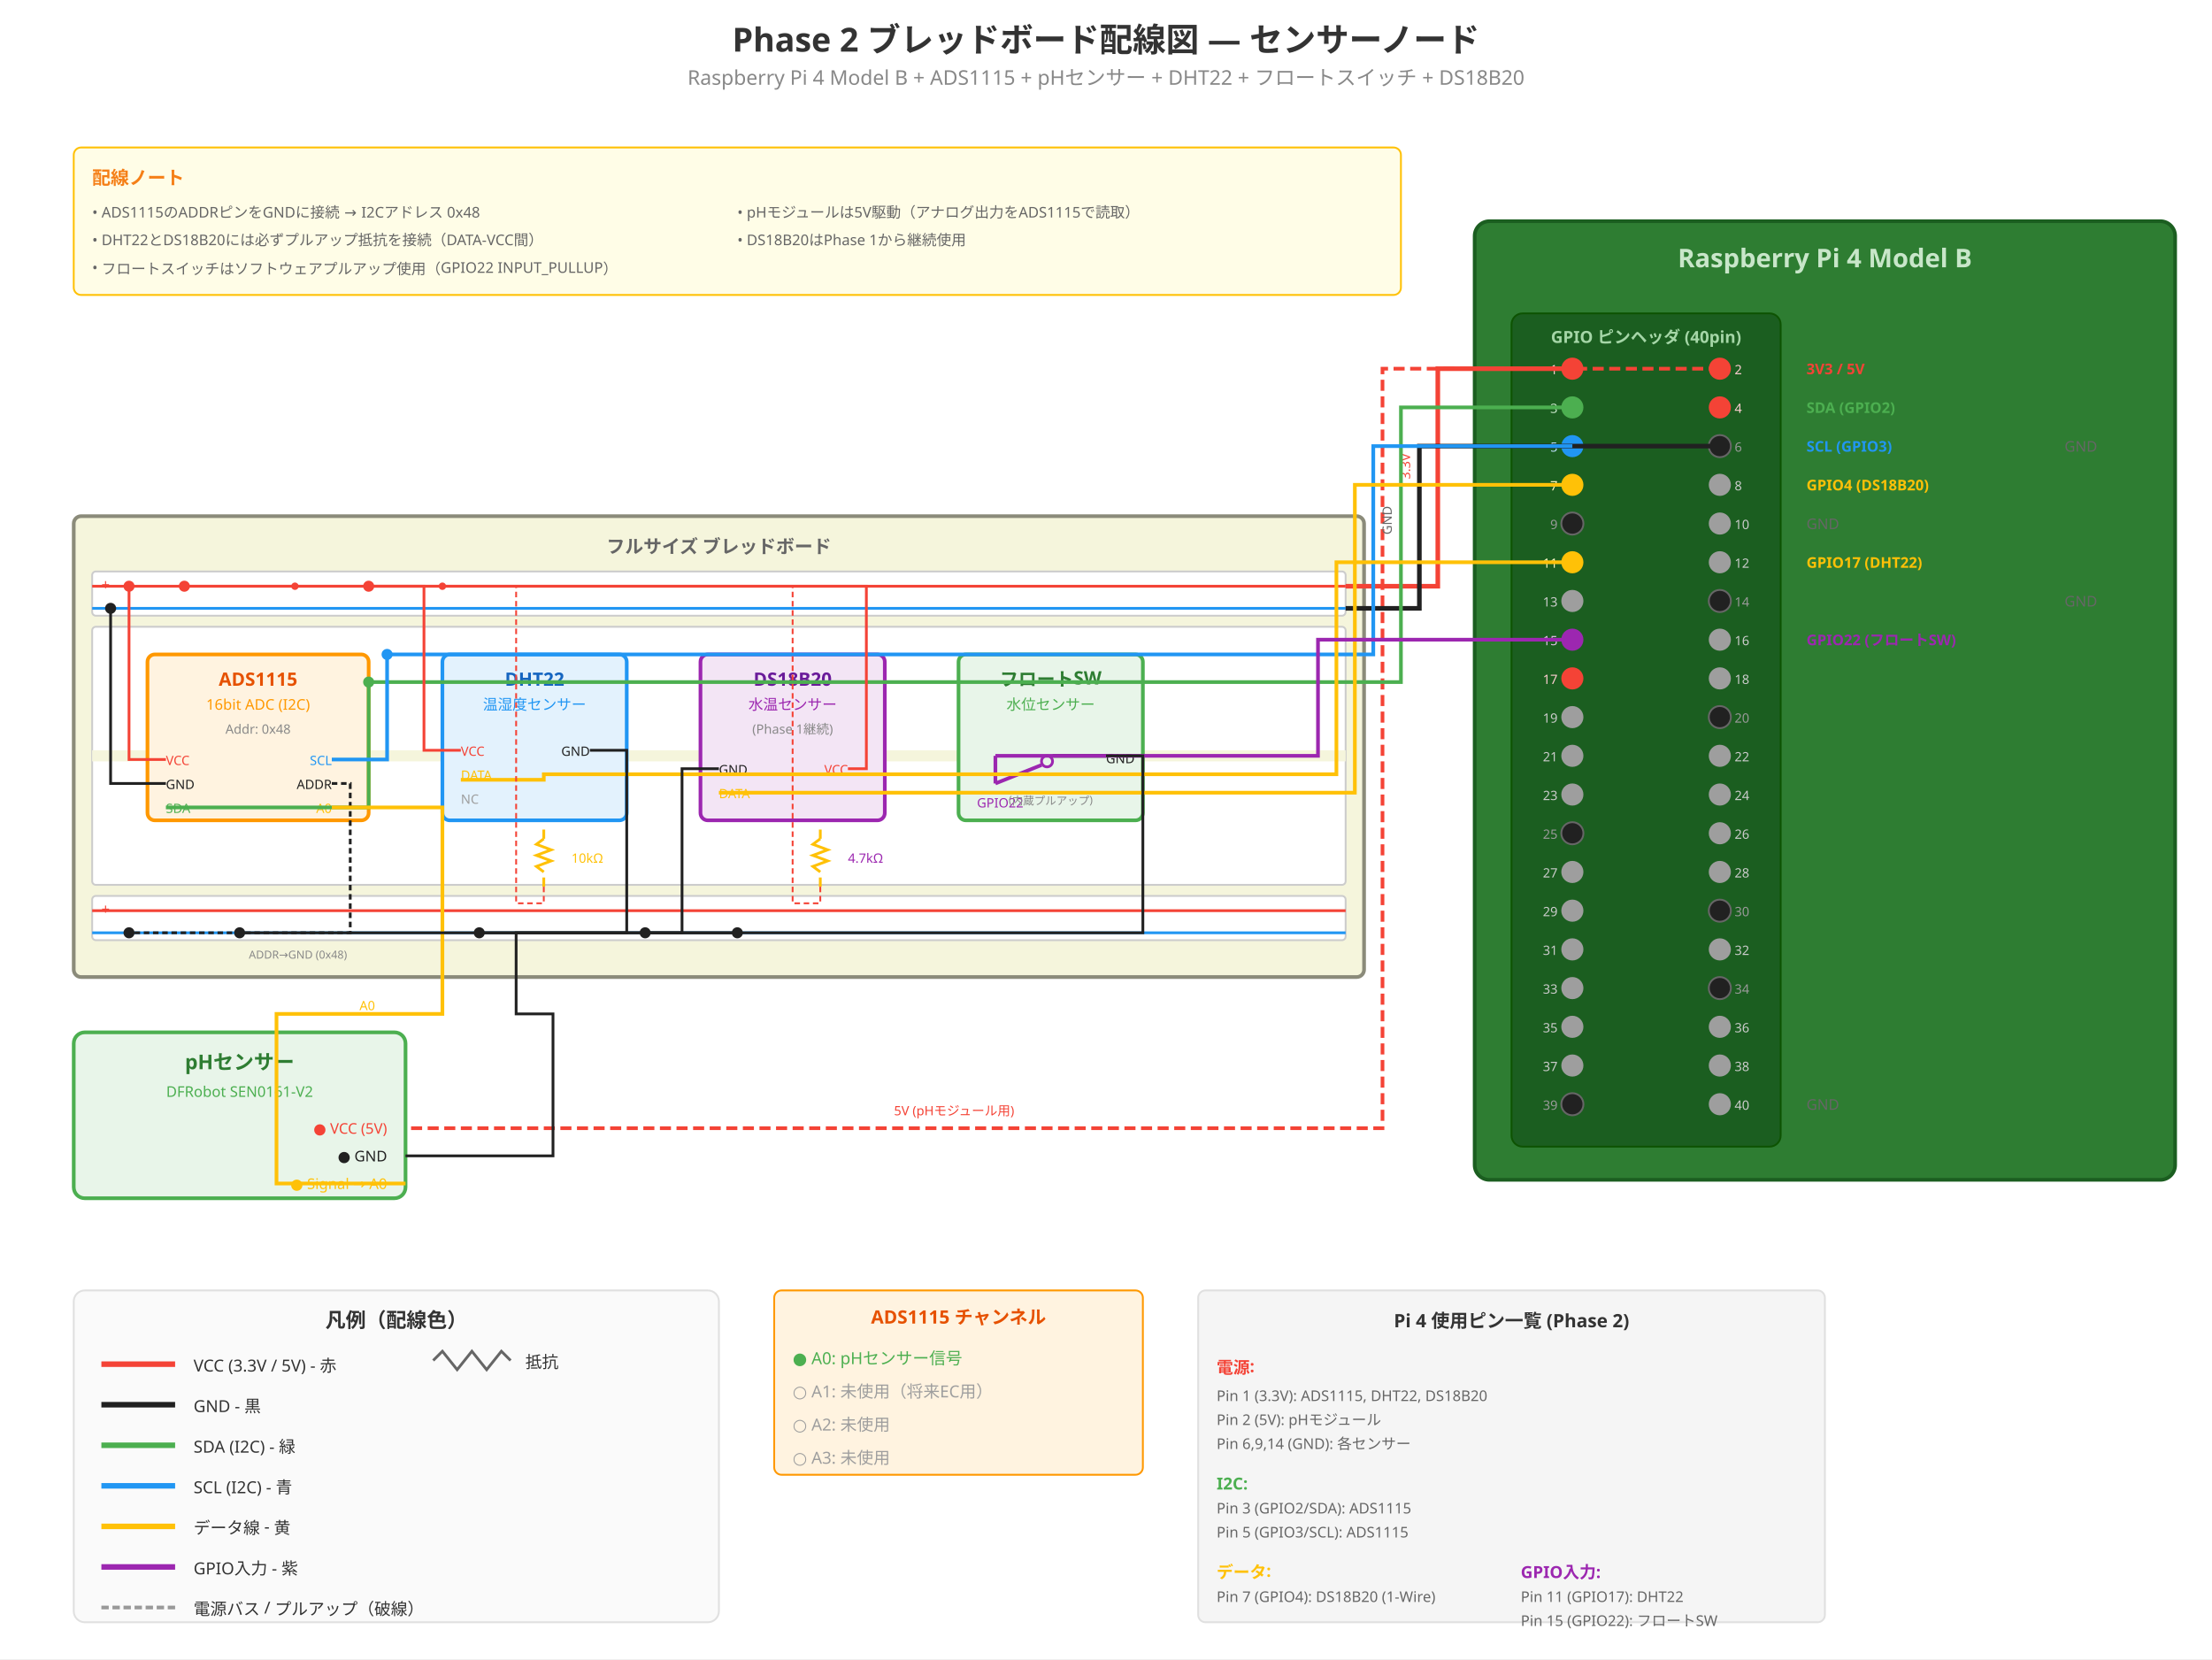
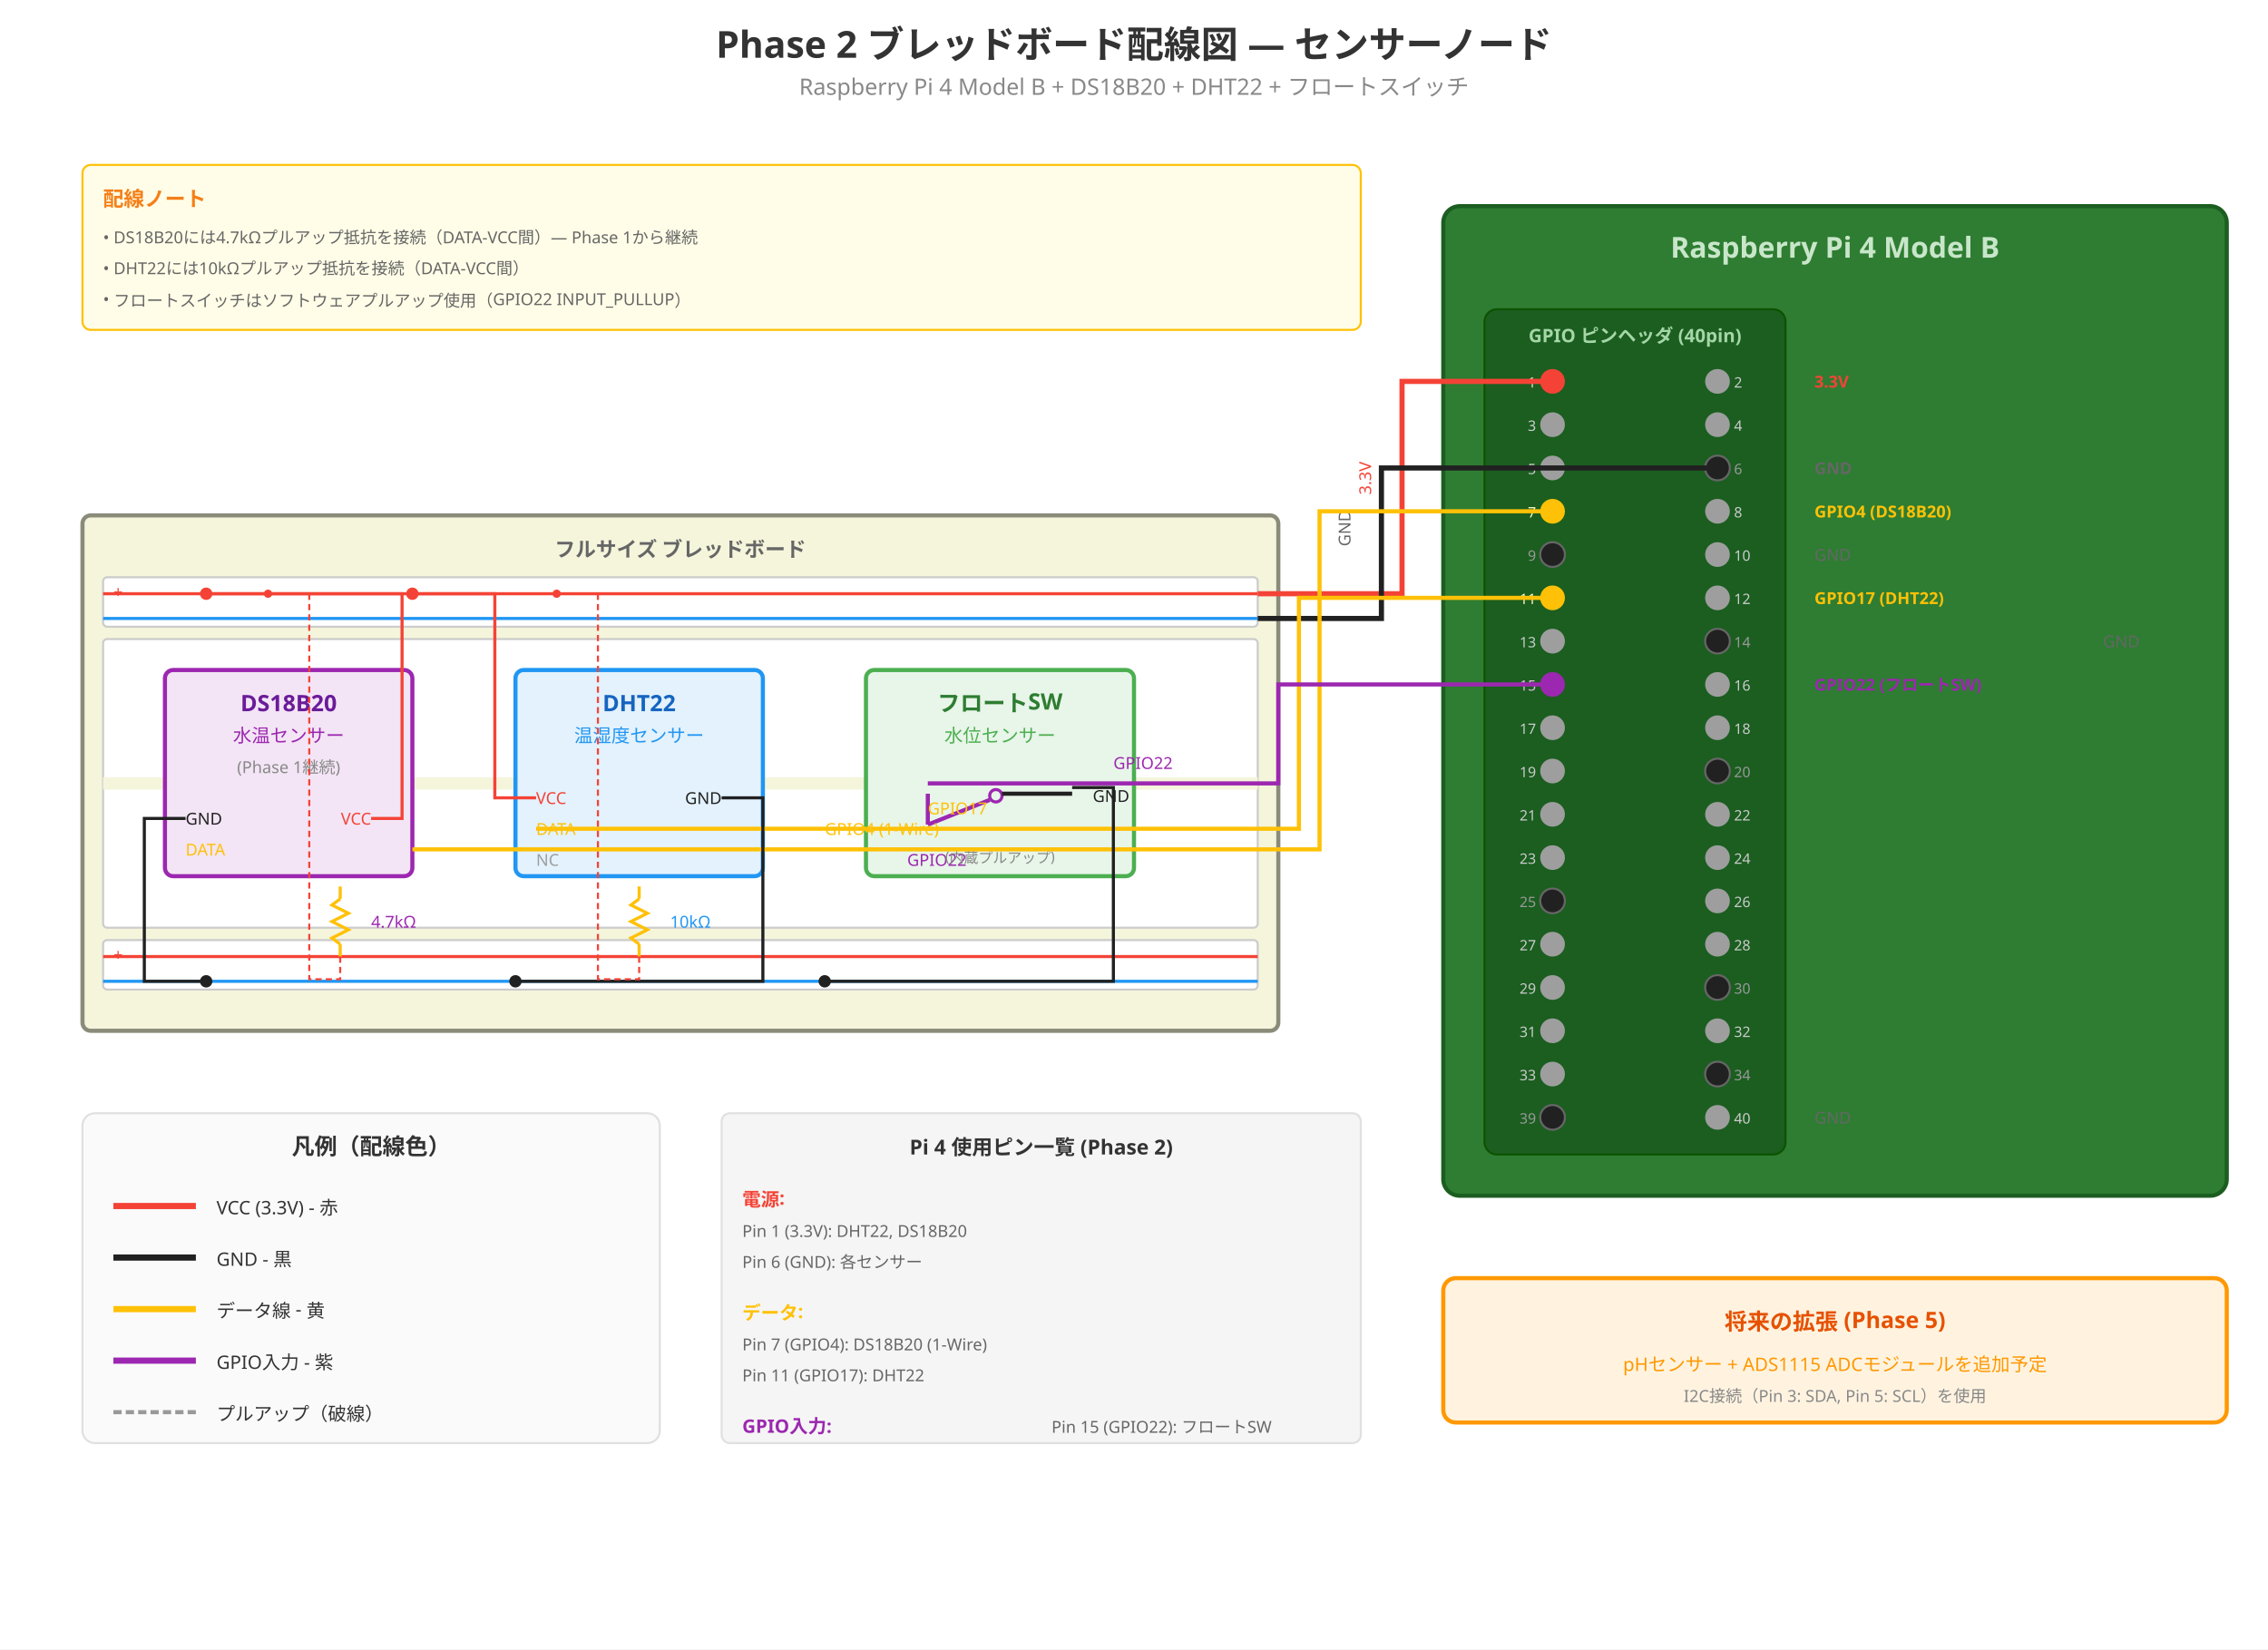
- <svg xmlns="http://www.w3.org/2000/svg" viewBox="0 0 1200 900" font-family="sans-serif">
+ <svg xmlns="http://www.w3.org/2000/svg" viewBox="0 0 1100 800" font-family="sans-serif">
  <defs>
    <marker id="arrowR" viewBox="0 0 10 10" refX="10" refY="5" markerWidth="5" markerHeight="5" orient="auto">
      <path d="M0 0L10 5L0 10z" fill="#F44336" />
    </marker>
    <marker id="arrowK" viewBox="0 0 10 10" refX="10" refY="5" markerWidth="5" markerHeight="5" orient="auto">
      <path d="M0 0L10 5L0 10z" fill="#212121" />
    </marker>
-     <marker id="arrowG" viewBox="0 0 10 10" refX="10" refY="5" markerWidth="5" markerHeight="5" orient="auto">
-       <path d="M0 0L10 5L0 10z" fill="#4CAF50" />
-     </marker>
    <marker id="arrowY" viewBox="0 0 10 10" refX="10" refY="5" markerWidth="5" markerHeight="5" orient="auto">
      <path d="M0 0L10 5L0 10z" fill="#FFC107" />
    </marker>
-     <marker id="arrowB" viewBox="0 0 10 10" refX="10" refY="5" markerWidth="5" markerHeight="5" orient="auto">
-       <path d="M0 0L10 5L0 10z" fill="#2196F3" />
-     </marker>
    <marker id="arrowP" viewBox="0 0 10 10" refX="10" refY="5" markerWidth="5" markerHeight="5" orient="auto">
      <path d="M0 0L10 5L0 10z" fill="#9C27B0" />
    </marker>
  </defs>
-   <rect width="1200" height="900" fill="#FFFFFF" />
-   <text x="600" y="28" text-anchor="middle" font-size="18" font-weight="bold" fill="#333">Phase 2 ブレッドボード配線図 — センサーノード</text>
-   <text x="600" y="46" text-anchor="middle" font-size="11" fill="#888">Raspberry Pi 4 Model B + ADS1115 + pHセンサー + DHT22 + フロートスイッチ + DS18B20</text>
+   <rect width="1100" height="800" fill="#FFFFFF" />
+   <text x="550" y="28" text-anchor="middle" font-size="18" font-weight="bold" fill="#333">Phase 2 ブレッドボード配線図 — センサーノード</text>
+   <text x="550" y="46" text-anchor="middle" font-size="11" fill="#888">Raspberry Pi 4 Model B + DS18B20 + DHT22 + フロートスイッチ</text>
  <g id="breadboard">
-     <rect x="40" y="280" width="700" height="250" rx="4" fill="#F5F5DC" stroke="#8B8B7A" stroke-width="2" />
-     <text x="390" y="300" text-anchor="middle" font-size="10" font-weight="bold" fill="#666">フルサイズ ブレッドボード</text>
-     <rect x="50" y="310" width="680" height="24" rx="2" fill="#FFF" stroke="#CCC" stroke-width="1" />
-     <line x1="50" y1="318" x2="730" y2="318" stroke="#F44336" stroke-width="1.5" />
-     <text x="55" y="320" font-size="8" fill="#F44336">+</text>
-     <line x1="50" y1="330" x2="730" y2="330" stroke="#2196F3" stroke-width="1.5" />
-     <text x="55" y="332" font-size="8" fill="#2196F3">-</text>
-     <rect x="50" y="340" width="680" height="140" rx="2" fill="#FFF" stroke="#CCC" stroke-width="1" />
-     <line x1="50" y1="410" x2="730" y2="410" stroke="#F5F5DC" stroke-width="6" />
-     <rect x="50" y="486" width="680" height="24" rx="2" fill="#FFF" stroke="#CCC" stroke-width="1" />
-     <line x1="50" y1="494" x2="730" y2="494" stroke="#F44336" stroke-width="1.5" />
-     <text x="55" y="496" font-size="8" fill="#F44336">+</text>
-     <line x1="50" y1="506" x2="730" y2="506" stroke="#2196F3" stroke-width="1.5" />
-     <text x="55" y="508" font-size="8" fill="#2196F3">-</text>
+     <rect x="40" y="250" width="580" height="250" rx="4" fill="#F5F5DC" stroke="#8B8B7A" stroke-width="2" />
+     <text x="330" y="270" text-anchor="middle" font-size="10" font-weight="bold" fill="#666">フルサイズ ブレッドボード</text>
+     <rect x="50" y="280" width="560" height="24" rx="2" fill="#FFF" stroke="#CCC" stroke-width="1" />
+     <line x1="50" y1="288" x2="610" y2="288" stroke="#F44336" stroke-width="1.5" />
+     <text x="55" y="290" font-size="8" fill="#F44336">+</text>
+     <line x1="50" y1="300" x2="610" y2="300" stroke="#2196F3" stroke-width="1.5" />
+     <text x="55" y="302" font-size="8" fill="#2196F3">-</text>
+     <rect x="50" y="310" width="560" height="140" rx="2" fill="#FFF" stroke="#CCC" stroke-width="1" />
+     <line x1="50" y1="380" x2="610" y2="380" stroke="#F5F5DC" stroke-width="6" />
+     <rect x="50" y="456" width="560" height="24" rx="2" fill="#FFF" stroke="#CCC" stroke-width="1" />
+     <line x1="50" y1="464" x2="610" y2="464" stroke="#F44336" stroke-width="1.5" />
+     <text x="55" y="466" font-size="8" fill="#F44336">+</text>
+     <line x1="50" y1="476" x2="610" y2="476" stroke="#2196F3" stroke-width="1.5" />
+     <text x="55" y="478" font-size="8" fill="#2196F3">-</text>
  </g>
  <g id="raspberry-pi">
-     <rect x="800" y="120" width="380" height="520" rx="8" fill="#2E7D32" stroke="#1B5E20" stroke-width="2" />
-     <text x="990" y="145" text-anchor="middle" font-size="14" font-weight="bold" fill="#C8E6C9">Raspberry Pi 4 Model B</text>
-     <rect x="820" y="170" width="146" height="452" rx="6" fill="#1B5E20" stroke="#0D5302" stroke-width="1" />
-     <text x="893" y="186" text-anchor="middle" font-size="9" fill="#A5D6A7" font-weight="bold">GPIO ピンヘッダ (40pin)</text>
-     <circle cx="853" cy="200" r="6" fill="#F44336" />
-     <circle cx="933" cy="200" r="6" fill="#F44336" />
-     <text x="845" y="203" text-anchor="end" font-size="7" fill="#FFCDD2">1</text>
-     <text x="941" y="203" font-size="7" fill="#FFCDD2">2</text>
-     <text x="980" y="203" font-size="8" fill="#F44336" font-weight="bold">3V3 / 5V</text>
-     <circle cx="853" cy="221" r="6" fill="#4CAF50" />
-     <circle cx="933" cy="221" r="6" fill="#F44336" />
-     <text x="845" y="224" text-anchor="end" font-size="7" fill="#C8E6C9">3</text>
-     <text x="941" y="224" font-size="7" fill="#FFCDD2">4</text>
-     <text x="980" y="224" font-size="8" fill="#4CAF50" font-weight="bold">SDA (GPIO2)</text>
-     <circle cx="853" cy="242" r="6" fill="#2196F3" />
-     <circle cx="933" cy="242" r="6" fill="#212121" stroke="#666" stroke-width="1" />
-     <text x="845" y="245" text-anchor="end" font-size="7" fill="#BBDEFB">5</text>
-     <text x="941" y="245" font-size="7" fill="#999">6</text>
-     <text x="980" y="245" font-size="8" fill="#2196F3" font-weight="bold">SCL (GPIO3)</text>
-     <text x="1120" y="245" font-size="8" fill="#666">GND</text>
-     <circle cx="853" cy="263" r="6" fill="#FFC107" />
-     <circle cx="933" cy="263" r="6" fill="#9E9E9E" />
-     <text x="845" y="266" text-anchor="end" font-size="7" fill="#FFF9C4">7</text>
-     <text x="941" y="266" font-size="7" fill="#ccc">8</text>
-     <text x="980" y="266" font-size="8" fill="#FFC107" font-weight="bold">GPIO4 (DS18B20)</text>
-     <circle cx="853" cy="284" r="6" fill="#212121" stroke="#666" stroke-width="1" />
-     <circle cx="933" cy="284" r="6" fill="#9E9E9E" />
-     <text x="845" y="287" text-anchor="end" font-size="7" fill="#999">9</text>
-     <text x="941" y="287" font-size="7" fill="#ccc">10</text>
-     <text x="980" y="287" font-size="8" fill="#666">GND</text>
-     <circle cx="853" cy="305" r="6" fill="#FFC107" />
-     <circle cx="933" cy="305" r="6" fill="#9E9E9E" />
-     <text x="845" y="308" text-anchor="end" font-size="7" fill="#FFF9C4">11</text>
-     <text x="941" y="308" font-size="7" fill="#ccc">12</text>
-     <text x="980" y="308" font-size="8" fill="#FFC107" font-weight="bold">GPIO17 (DHT22)</text>
-     <circle cx="853" cy="326" r="6" fill="#9E9E9E" />
-     <circle cx="933" cy="326" r="6" fill="#212121" stroke="#666" stroke-width="1" />
-     <text x="845" y="329" text-anchor="end" font-size="7" fill="#ccc">13</text>
-     <text x="941" y="329" font-size="7" fill="#999">14</text>
-     <text x="1120" y="329" font-size="8" fill="#666">GND</text>
-     <circle cx="853" cy="347" r="6" fill="#9C27B0" />
-     <circle cx="933" cy="347" r="6" fill="#9E9E9E" />
-     <text x="845" y="350" text-anchor="end" font-size="7" fill="#E1BEE7">15</text>
-     <text x="941" y="350" font-size="7" fill="#ccc">16</text>
-     <text x="980" y="350" font-size="8" fill="#9C27B0" font-weight="bold">GPIO22 (フロートSW)</text>
-     <circle cx="853" cy="368" r="6" fill="#F44336" />
-     <circle cx="933" cy="368" r="6" fill="#9E9E9E" />
-     <text x="845" y="371" text-anchor="end" font-size="7" fill="#FFCDD2">17</text>
-     <text x="941" y="371" font-size="7" fill="#ccc">18</text>
-     <circle cx="853" cy="389" r="6" fill="#9E9E9E" />
-     <circle cx="933" cy="389" r="6" fill="#212121" stroke="#666" stroke-width="1" />
-     <text x="845" y="392" text-anchor="end" font-size="7" fill="#ccc">19</text>
-     <text x="941" y="392" font-size="7" fill="#999">20</text>
-     <circle cx="853" cy="410" r="6" fill="#9E9E9E" />
-     <circle cx="933" cy="410" r="6" fill="#9E9E9E" />
-     <text x="845" y="413" text-anchor="end" font-size="7" fill="#ccc">21</text>
-     <text x="941" y="413" font-size="7" fill="#ccc">22</text>
-     <circle cx="853" cy="431" r="6" fill="#9E9E9E" />
-     <circle cx="933" cy="431" r="6" fill="#9E9E9E" />
-     <text x="845" y="434" text-anchor="end" font-size="7" fill="#ccc">23</text>
-     <text x="941" y="434" font-size="7" fill="#ccc">24</text>
-     <circle cx="853" cy="452" r="6" fill="#212121" stroke="#666" stroke-width="1" />
-     <circle cx="933" cy="452" r="6" fill="#9E9E9E" />
-     <text x="845" y="455" text-anchor="end" font-size="7" fill="#999">25</text>
-     <text x="941" y="455" font-size="7" fill="#ccc">26</text>
-     <circle cx="853" cy="473" r="6" fill="#9E9E9E" />
-     <circle cx="933" cy="473" r="6" fill="#9E9E9E" />
-     <text x="845" y="476" text-anchor="end" font-size="7" fill="#ccc">27</text>
-     <text x="941" y="476" font-size="7" fill="#ccc">28</text>
-     <circle cx="853" cy="494" r="6" fill="#9E9E9E" />
-     <circle cx="933" cy="494" r="6" fill="#212121" stroke="#666" stroke-width="1" />
-     <text x="845" y="497" text-anchor="end" font-size="7" fill="#ccc">29</text>
-     <text x="941" y="497" font-size="7" fill="#999">30</text>
-     <circle cx="853" cy="515" r="6" fill="#9E9E9E" />
-     <circle cx="933" cy="515" r="6" fill="#9E9E9E" />
-     <text x="845" y="518" text-anchor="end" font-size="7" fill="#ccc">31</text>
-     <text x="941" y="518" font-size="7" fill="#ccc">32</text>
-     <circle cx="853" cy="536" r="6" fill="#9E9E9E" />
-     <circle cx="933" cy="536" r="6" fill="#212121" stroke="#666" stroke-width="1" />
-     <text x="845" y="539" text-anchor="end" font-size="7" fill="#ccc">33</text>
-     <text x="941" y="539" font-size="7" fill="#999">34</text>
-     <circle cx="853" cy="557" r="6" fill="#9E9E9E" />
-     <circle cx="933" cy="557" r="6" fill="#9E9E9E" />
-     <text x="845" y="560" text-anchor="end" font-size="7" fill="#ccc">35</text>
-     <text x="941" y="560" font-size="7" fill="#ccc">36</text>
-     <circle cx="853" cy="578" r="6" fill="#9E9E9E" />
-     <circle cx="933" cy="578" r="6" fill="#9E9E9E" />
-     <text x="845" y="581" text-anchor="end" font-size="7" fill="#ccc">37</text>
-     <text x="941" y="581" font-size="7" fill="#ccc">38</text>
-     <circle cx="853" cy="599" r="6" fill="#212121" stroke="#666" stroke-width="1" />
-     <circle cx="933" cy="599" r="6" fill="#9E9E9E" />
-     <text x="845" y="602" text-anchor="end" font-size="7" fill="#999">39</text>
-     <text x="941" y="602" font-size="7" fill="#ccc">40</text>
-     <text x="980" y="602" font-size="8" fill="#666">GND</text>
-   </g>
-   <g id="ads1115">
-     <rect x="80" y="355" width="120" height="90" rx="4" fill="#FFF3E0" stroke="#FF9800" stroke-width="2" />
-     <text x="140" y="372" text-anchor="middle" font-size="10" font-weight="bold" fill="#E65100">ADS1115</text>
-     <text x="140" y="385" text-anchor="middle" font-size="8" fill="#FF9800">16bit ADC (I2C)</text>
-     <text x="140" y="398" text-anchor="middle" font-size="7" fill="#888">Addr: 0x48</text>
-     <text x="90" y="415" font-size="7" fill="#F44336">VCC</text>
-     <text x="90" y="428" font-size="7" fill="#212121">GND</text>
-     <text x="90" y="441" font-size="7" fill="#4CAF50">SDA</text>
-     <text x="180" y="415" text-anchor="end" font-size="7" fill="#2196F3">SCL</text>
-     <text x="180" y="428" text-anchor="end" font-size="7" fill="#212121">ADDR</text>
-     <text x="180" y="441" text-anchor="end" font-size="7" fill="#FFC107">A0</text>
+     <rect x="700" y="100" width="380" height="480" rx="8" fill="#2E7D32" stroke="#1B5E20" stroke-width="2" />
+     <text x="890" y="125" text-anchor="middle" font-size="14" font-weight="bold" fill="#C8E6C9">Raspberry Pi 4 Model B</text>
+     <rect x="720" y="150" width="146" height="410" rx="6" fill="#1B5E20" stroke="#0D5302" stroke-width="1" />
+     <text x="793" y="166" text-anchor="middle" font-size="9" fill="#A5D6A7" font-weight="bold">GPIO ピンヘッダ (40pin)</text>
+     <circle cx="753" cy="185" r="6" fill="#F44336" />
+     <circle cx="833" cy="185" r="6" fill="#9E9E9E" />
+     <text x="745" y="188" text-anchor="end" font-size="7" fill="#FFCDD2">1</text>
+     <text x="841" y="188" font-size="7" fill="#ccc">2</text>
+     <text x="880" y="188" font-size="8" fill="#F44336" font-weight="bold">3.3V</text>
+     <circle cx="753" cy="206" r="6" fill="#9E9E9E" />
+     <circle cx="833" cy="206" r="6" fill="#9E9E9E" />
+     <text x="745" y="209" text-anchor="end" font-size="7" fill="#ccc">3</text>
+     <text x="841" y="209" font-size="7" fill="#ccc">4</text>
+     <circle cx="753" cy="227" r="6" fill="#9E9E9E" />
+     <circle cx="833" cy="227" r="6" fill="#212121" stroke="#666" stroke-width="1" />
+     <text x="745" y="230" text-anchor="end" font-size="7" fill="#ccc">5</text>
+     <text x="841" y="230" font-size="7" fill="#999">6</text>
+     <text x="880" y="230" font-size="8" fill="#666" font-weight="bold">GND</text>
+     <circle cx="753" cy="248" r="6" fill="#FFC107" />
+     <circle cx="833" cy="248" r="6" fill="#9E9E9E" />
+     <text x="745" y="251" text-anchor="end" font-size="7" fill="#FFF9C4">7</text>
+     <text x="841" y="251" font-size="7" fill="#ccc">8</text>
+     <text x="880" y="251" font-size="8" fill="#FFC107" font-weight="bold">GPIO4 (DS18B20)</text>
+     <circle cx="753" cy="269" r="6" fill="#212121" stroke="#666" stroke-width="1" />
+     <circle cx="833" cy="269" r="6" fill="#9E9E9E" />
+     <text x="745" y="272" text-anchor="end" font-size="7" fill="#999">9</text>
+     <text x="841" y="272" font-size="7" fill="#ccc">10</text>
+     <text x="880" y="272" font-size="8" fill="#666">GND</text>
+     <circle cx="753" cy="290" r="6" fill="#FFC107" />
+     <circle cx="833" cy="290" r="6" fill="#9E9E9E" />
+     <text x="745" y="293" text-anchor="end" font-size="7" fill="#FFF9C4">11</text>
+     <text x="841" y="293" font-size="7" fill="#ccc">12</text>
+     <text x="880" y="293" font-size="8" fill="#FFC107" font-weight="bold">GPIO17 (DHT22)</text>
+     <circle cx="753" cy="311" r="6" fill="#9E9E9E" />
+     <circle cx="833" cy="311" r="6" fill="#212121" stroke="#666" stroke-width="1" />
+     <text x="745" y="314" text-anchor="end" font-size="7" fill="#ccc">13</text>
+     <text x="841" y="314" font-size="7" fill="#999">14</text>
+     <text x="1020" y="314" font-size="8" fill="#666">GND</text>
+     <circle cx="753" cy="332" r="6" fill="#9C27B0" />
+     <circle cx="833" cy="332" r="6" fill="#9E9E9E" />
+     <text x="745" y="335" text-anchor="end" font-size="7" fill="#E1BEE7">15</text>
+     <text x="841" y="335" font-size="7" fill="#ccc">16</text>
+     <text x="880" y="335" font-size="8" fill="#9C27B0" font-weight="bold">GPIO22 (フロートSW)</text>
+     <circle cx="753" cy="353" r="6" fill="#9E9E9E" />
+     <circle cx="833" cy="353" r="6" fill="#9E9E9E" />
+     <text x="745" y="356" text-anchor="end" font-size="7" fill="#ccc">17</text>
+     <text x="841" y="356" font-size="7" fill="#ccc">18</text>
+     <circle cx="753" cy="374" r="6" fill="#9E9E9E" />
+     <circle cx="833" cy="374" r="6" fill="#212121" stroke="#666" stroke-width="1" />
+     <text x="745" y="377" text-anchor="end" font-size="7" fill="#ccc">19</text>
+     <text x="841" y="377" font-size="7" fill="#999">20</text>
+     <circle cx="753" cy="395" r="6" fill="#9E9E9E" />
+     <circle cx="833" cy="395" r="6" fill="#9E9E9E" />
+     <text x="745" y="398" text-anchor="end" font-size="7" fill="#ccc">21</text>
+     <text x="841" y="398" font-size="7" fill="#ccc">22</text>
+     <circle cx="753" cy="416" r="6" fill="#9E9E9E" />
+     <circle cx="833" cy="416" r="6" fill="#9E9E9E" />
+     <text x="745" y="419" text-anchor="end" font-size="7" fill="#ccc">23</text>
+     <text x="841" y="419" font-size="7" fill="#ccc">24</text>
+     <circle cx="753" cy="437" r="6" fill="#212121" stroke="#666" stroke-width="1" />
+     <circle cx="833" cy="437" r="6" fill="#9E9E9E" />
+     <text x="745" y="440" text-anchor="end" font-size="7" fill="#999">25</text>
+     <text x="841" y="440" font-size="7" fill="#ccc">26</text>
+     <circle cx="753" cy="458" r="6" fill="#9E9E9E" />
+     <circle cx="833" cy="458" r="6" fill="#9E9E9E" />
+     <text x="745" y="461" text-anchor="end" font-size="7" fill="#ccc">27</text>
+     <text x="841" y="461" font-size="7" fill="#ccc">28</text>
+     <circle cx="753" cy="479" r="6" fill="#9E9E9E" />
+     <circle cx="833" cy="479" r="6" fill="#212121" stroke="#666" stroke-width="1" />
+     <text x="745" y="482" text-anchor="end" font-size="7" fill="#ccc">29</text>
+     <text x="841" y="482" font-size="7" fill="#999">30</text>
+     <circle cx="753" cy="500" r="6" fill="#9E9E9E" />
+     <circle cx="833" cy="500" r="6" fill="#9E9E9E" />
+     <text x="745" y="503" text-anchor="end" font-size="7" fill="#ccc">31</text>
+     <text x="841" y="503" font-size="7" fill="#ccc">32</text>
+     <circle cx="753" cy="521" r="6" fill="#9E9E9E" />
+     <circle cx="833" cy="521" r="6" fill="#212121" stroke="#666" stroke-width="1" />
+     <text x="745" y="524" text-anchor="end" font-size="7" fill="#ccc">33</text>
+     <text x="841" y="524" font-size="7" fill="#999">34</text>
+     <circle cx="753" cy="542" r="6" fill="#212121" stroke="#666" stroke-width="1" />
+     <circle cx="833" cy="542" r="6" fill="#9E9E9E" />
+     <text x="745" y="545" text-anchor="end" font-size="7" fill="#999">39</text>
+     <text x="841" y="545" font-size="7" fill="#ccc">40</text>
+     <text x="880" y="545" font-size="8" fill="#666">GND</text>
+   </g>
+   <g id="ds18b20">
+     <rect x="80" y="325" width="120" height="100" rx="4" fill="#F3E5F5" stroke="#9C27B0" stroke-width="2" />
+     <text x="140" y="345" text-anchor="middle" font-size="11" font-weight="bold" fill="#6A1B9A">DS18B20</text>
+     <text x="140" y="360" text-anchor="middle" font-size="9" fill="#9C27B0">水温センサー</text>
+     <text x="140" y="375" text-anchor="middle" font-size="8" fill="#888">(Phase 1継続)</text>
+     <text x="90" y="400" font-size="8" fill="#212121">GND</text>
+     <text x="90" y="415" font-size="8" fill="#FFC107">DATA</text>
+     <text x="180" y="400" text-anchor="end" font-size="8" fill="#F44336">VCC</text>
+     <line x1="165" y1="430" x2="165" y2="436" stroke="#FFC107" stroke-width="1.5" />
+     <path d="M165,436 l-4,3 l8,4 l-8,4 l8,4 l-8,4 l4,3" fill="none" stroke="#FFC107" stroke-width="1.5" />
+     <line x1="165" y1="458" x2="165" y2="464" stroke="#FFC107" stroke-width="1.5" />
+     <text x="180" y="450" font-size="8" fill="#9C27B0">4.7kΩ</text>
  </g>
  <g id="dht22">
-     <rect x="240" y="355" width="100" height="90" rx="4" fill="#E3F2FD" stroke="#2196F3" stroke-width="2" />
-     <text x="290" y="372" text-anchor="middle" font-size="10" font-weight="bold" fill="#1565C0">DHT22</text>
-     <text x="290" y="385" text-anchor="middle" font-size="8" fill="#2196F3">温湿度センサー</text>
-     <text x="250" y="410" font-size="7" fill="#F44336">VCC</text>
-     <text x="250" y="423" font-size="7" fill="#FFC107">DATA</text>
-     <text x="250" y="436" font-size="7" fill="#9E9E9E">NC</text>
-     <text x="320" y="410" text-anchor="end" font-size="7" fill="#212121">GND</text>
-     <line x1="295" y1="450" x2="295" y2="455" stroke="#FFC107" stroke-width="1.5" />
-     <path d="M295,455 l-4,3 l8,3 l-8,3 l8,3 l-8,3 l4,3" fill="none" stroke="#FFC107" stroke-width="1.5" />
-     <line x1="295" y1="476" x2="295" y2="481" stroke="#FFC107" stroke-width="1.5" />
-     <text x="310" y="468" font-size="7" fill="#FFC107">10kΩ</text>
-   </g>
-   <g id="ds18b20">
-     <rect x="380" y="355" width="100" height="90" rx="4" fill="#F3E5F5" stroke="#9C27B0" stroke-width="2" />
-     <text x="430" y="372" text-anchor="middle" font-size="10" font-weight="bold" fill="#6A1B9A">DS18B20</text>
-     <text x="430" y="385" text-anchor="middle" font-size="8" fill="#9C27B0">水温センサー</text>
-     <text x="430" y="398" text-anchor="middle" font-size="7" fill="#888">(Phase 1継続)</text>
-     <text x="390" y="420" font-size="7" fill="#212121">GND</text>
-     <text x="390" y="433" font-size="7" fill="#FFC107">DATA</text>
-     <text x="460" y="420" text-anchor="end" font-size="7" fill="#F44336">VCC</text>
-     <line x1="445" y1="450" x2="445" y2="455" stroke="#FFC107" stroke-width="1.5" />
-     <path d="M445,455 l-4,3 l8,3 l-8,3 l8,3 l-8,3 l4,3" fill="none" stroke="#FFC107" stroke-width="1.5" />
-     <line x1="445" y1="476" x2="445" y2="481" stroke="#FFC107" stroke-width="1.5" />
-     <text x="460" y="468" font-size="7" fill="#9C27B0">4.7kΩ</text>
+     <rect x="250" y="325" width="120" height="100" rx="4" fill="#E3F2FD" stroke="#2196F3" stroke-width="2" />
+     <text x="310" y="345" text-anchor="middle" font-size="11" font-weight="bold" fill="#1565C0">DHT22</text>
+     <text x="310" y="360" text-anchor="middle" font-size="9" fill="#2196F3">温湿度センサー</text>
+     <text x="260" y="390" font-size="8" fill="#F44336">VCC</text>
+     <text x="260" y="405" font-size="8" fill="#FFC107">DATA</text>
+     <text x="260" y="420" font-size="8" fill="#9E9E9E">NC</text>
+     <text x="350" y="390" text-anchor="end" font-size="8" fill="#212121">GND</text>
+     <line x1="310" y1="430" x2="310" y2="436" stroke="#FFC107" stroke-width="1.5" />
+     <path d="M310,436 l-4,3 l8,4 l-8,4 l8,4 l-8,4 l4,3" fill="none" stroke="#FFC107" stroke-width="1.5" />
+     <line x1="310" y1="458" x2="310" y2="464" stroke="#FFC107" stroke-width="1.5" />
+     <text x="325" y="450" font-size="8" fill="#2196F3">10kΩ</text>
  </g>
  <g id="float-switch">
-     <rect x="520" y="355" width="100" height="90" rx="4" fill="#E8F5E9" stroke="#4CAF50" stroke-width="2" />
-     <text x="570" y="372" text-anchor="middle" font-size="10" font-weight="bold" fill="#2E7D32">フロートSW</text>
-     <text x="570" y="385" text-anchor="middle" font-size="8" fill="#4CAF50">水位センサー</text>
-     <line x1="540" y1="410" x2="540" y2="425" stroke="#9C27B0" stroke-width="2" />
-     <line x1="540" y1="425" x2="565" y2="415" stroke="#9C27B0" stroke-width="2" />
-     <circle cx="568" cy="413" r="3" fill="none" stroke="#9C27B0" stroke-width="1.5" />
-     <line x1="571" y1="410" x2="600" y2="410" stroke="#212121" stroke-width="2" />
-     <text x="530" y="438" font-size="7" fill="#9C27B0">GPIO22</text>
-     <text x="600" y="414" font-size="7" fill="#212121">GND</text>
-     <text x="570" y="436" text-anchor="middle" font-size="6" fill="#888">(内蔵プルアップ)</text>
-   </g>
-   <g id="ph-sensor">
-     <rect x="40" y="560" width="180" height="90" rx="6" fill="#E8F5E9" stroke="#4CAF50" stroke-width="2" />
-     <text x="130" y="580" text-anchor="middle" font-size="11" font-weight="bold" fill="#2E7D32">pHセンサー</text>
-     <text x="130" y="595" text-anchor="middle" font-size="8" fill="#4CAF50">DFRobot SEN0161-V2</text>
-     <text x="210" y="615" text-anchor="end" font-size="8" fill="#F44336">● VCC (5V)</text>
-     <text x="210" y="630" text-anchor="end" font-size="8" fill="#212121">● GND</text>
-     <text x="210" y="645" text-anchor="end" font-size="8" fill="#FFC107">● Signal → A0</text>
-   </g>
-   <polyline points="853,200 780,200 780,318 730,318" fill="none" stroke="#F44336" stroke-width="2.5" />
-   <text x="765" y="260" font-size="7" fill="#F44336" transform="rotate(-90,765,260)">3.3V</text>
-   <polyline points="933,200 750,200 750,612 220,612" fill="none" stroke="#F44336" stroke-width="2" stroke-dasharray="6,3" />
-   <text x="485" y="605" font-size="7" fill="#F44336">5V (pHモジュール用)</text>
-   <polyline points="933,242 770,242 770,330 730,330" fill="none" stroke="#212121" stroke-width="2.5" />
-   <text x="755" y="290" font-size="7" fill="#666" transform="rotate(-90,755,290)">GND</text>
-   <polyline points="853,221 760,221 760,370 200,370 200,438 90,438" fill="none" stroke="#4CAF50" stroke-width="2" />
-   <circle cx="200" cy="370" r="3" fill="#4CAF50" />
-   <polyline points="853,242 745,242 745,355 210,355 210,412 180,412" fill="none" stroke="#2196F3" stroke-width="2" />
-   <circle cx="210" cy="355" r="3" fill="#2196F3" />
-   <polyline points="853,263 735,263 735,430 390,430" fill="none" stroke="#FFC107" stroke-width="2" />
-   <polyline points="853,305 725,305 725,420 295,420 295,423 250,423" fill="none" stroke="#FFC107" stroke-width="2" />
-   <polyline points="853,347 715,347 715,410 540,410" fill="none" stroke="#9C27B0" stroke-width="2" />
-   <polyline points="90,412 70,412 70,318" fill="none" stroke="#F44336" stroke-width="1.5" />
-   <circle cx="70" cy="318" r="3" fill="#F44336" />
-   <polyline points="90,425 60,425 60,330" fill="none" stroke="#212121" stroke-width="1.5" />
-   <circle cx="60" cy="330" r="3" fill="#212121" />
-   <polyline points="180,425 190,425 190,506 70,506" fill="none" stroke="#212121" stroke-width="1.5" stroke-dasharray="3,2" />
-   <circle cx="70" cy="506" r="3" fill="#212121" />
-   <text x="135" y="520" font-size="6" fill="#888">ADDR→GND (0x48)</text>
-   <polyline points="180,438 240,438 240,550 150,550 150,642 220,642" fill="none" stroke="#FFC107" stroke-width="2" />
-   <text x="195" y="548" font-size="7" fill="#FFC107">A0</text>
-   <polyline points="250,407 230,407 230,318 100,318" fill="none" stroke="#F44336" stroke-width="1.5" />
-   <circle cx="100" cy="318" r="3" fill="#F44336" />
-   <polyline points="320,407 340,407 340,506 130,506" fill="none" stroke="#212121" stroke-width="1.5" />
-   <circle cx="130" cy="506" r="3" fill="#212121" />
-   <polyline points="295,450" fill="none" stroke="#FFC107" stroke-width="1" />
-   <polyline points="295,481 295,490 280,490 280,318 160,318" fill="none" stroke="#F44336" stroke-width="1" stroke-dasharray="3,2" />
-   <circle cx="160" cy="318" r="2" fill="#F44336" />
-   <polyline points="460,417 470,417 470,318 200,318" fill="none" stroke="#F44336" stroke-width="1.5" />
-   <circle cx="200" cy="318" r="3" fill="#F44336" />
-   <polyline points="390,417 370,417 370,506 260,506" fill="none" stroke="#212121" stroke-width="1.5" />
-   <circle cx="260" cy="506" r="3" fill="#212121" />
-   <polyline points="445,481 445,490 430,490 430,318 240,318" fill="none" stroke="#F44336" stroke-width="1" stroke-dasharray="3,2" />
-   <circle cx="240" cy="318" r="2" fill="#F44336" />
-   <polyline points="600,410 620,410 620,506 350,506" fill="none" stroke="#212121" stroke-width="1.5" />
-   <circle cx="350" cy="506" r="3" fill="#212121" />
-   <polyline points="220,627 300,627 300,550 280,550 280,506 400,506" fill="none" stroke="#212121" stroke-width="1.5" />
-   <circle cx="400" cy="506" r="3" fill="#212121" />
+     <rect x="420" y="325" width="130" height="100" rx="4" fill="#E8F5E9" stroke="#4CAF50" stroke-width="2" />
+     <text x="485" y="345" text-anchor="middle" font-size="11" font-weight="bold" fill="#2E7D32">フロートSW</text>
+     <text x="485" y="360" text-anchor="middle" font-size="9" fill="#4CAF50">水位センサー</text>
+     <line x1="450" y1="385" x2="450" y2="400" stroke="#9C27B0" stroke-width="2" />
+     <line x1="450" y1="400" x2="480" y2="388" stroke="#9C27B0" stroke-width="2" />
+     <circle cx="483" cy="386" r="3" fill="none" stroke="#9C27B0" stroke-width="1.5" />
+     <line x1="486" y1="385" x2="520" y2="385" stroke="#212121" stroke-width="2" />
+     <text x="440" y="420" font-size="8" fill="#9C27B0">GPIO22</text>
+     <text x="530" y="389" font-size="8" fill="#212121">GND</text>
+     <text x="485" y="418" text-anchor="middle" font-size="7" fill="#888">(内蔵プルアップ)</text>
+   </g>
+   <polyline points="753,185 680,185 680,288 610,288" fill="none" stroke="#F44336" stroke-width="2.5" />
+   <text x="665" y="240" font-size="8" fill="#F44336" transform="rotate(-90,665,240)">3.3V</text>
+   <polyline points="833,227 670,227 670,300 610,300" fill="none" stroke="#212121" stroke-width="2.5" />
+   <text x="655" y="265" font-size="8" fill="#666" transform="rotate(-90,655,265)">GND</text>
+   <polyline points="753,248 640,248 640,412 200,412" fill="none" stroke="#FFC107" stroke-width="2" />
+   <text x="400" y="405" font-size="8" fill="#FFC107">GPIO4 (1-Wire)</text>
+   <polyline points="753,290 630,290 630,402 260,402" fill="none" stroke="#FFC107" stroke-width="2" />
+   <text x="450" y="395" font-size="8" fill="#FFC107">GPIO17</text>
+   <polyline points="753,332 620,332 620,380 450,380" fill="none" stroke="#9C27B0" stroke-width="2" />
+   <text x="540" y="373" font-size="8" fill="#9C27B0">GPIO22</text>
+   <polyline points="180,397 195,397 195,288 100,288" fill="none" stroke="#F44336" stroke-width="1.5" />
+   <circle cx="100" cy="288" r="3" fill="#F44336" />
+   <polyline points="90,397 70,397 70,476 100,476" fill="none" stroke="#212121" stroke-width="1.5" />
+   <circle cx="100" cy="476" r="3" fill="#212121" />
+   <polyline points="165,464 165,475 150,475 150,288 130,288" fill="none" stroke="#F44336" stroke-width="1" stroke-dasharray="3,2" />
+   <circle cx="130" cy="288" r="2" fill="#F44336" />
+   <polyline points="260,387 240,387 240,288 200,288" fill="none" stroke="#F44336" stroke-width="1.5" />
+   <circle cx="200" cy="288" r="3" fill="#F44336" />
+   <polyline points="350,387 370,387 370,476 250,476" fill="none" stroke="#212121" stroke-width="1.5" />
+   <circle cx="250" cy="476" r="3" fill="#212121" />
+   <polyline points="310,464 310,475 290,475 290,288 270,288" fill="none" stroke="#F44336" stroke-width="1" stroke-dasharray="3,2" />
+   <circle cx="270" cy="288" r="2" fill="#F44336" />
+   <polyline points="520,382 540,382 540,476 400,476" fill="none" stroke="#212121" stroke-width="1.5" />
+   <circle cx="400" cy="476" r="3" fill="#212121" />
  <g id="legend">
-     <rect x="40" y="700" width="350" height="180" rx="6" fill="#FAFAFA" stroke="#E0E0E0" stroke-width="1" />
-     <text x="215" y="720" text-anchor="middle" font-size="11" font-weight="bold" fill="#333">凡例（配線色）</text>
-     <line x1="55" y1="740" x2="95" y2="740" stroke="#F44336" stroke-width="3" />
-     <text x="105" y="744" font-size="9" fill="#333">VCC (3.3V / 5V) - 赤</text>
-     <line x1="55" y1="762" x2="95" y2="762" stroke="#212121" stroke-width="3" />
-     <text x="105" y="766" font-size="9" fill="#333">GND - 黒</text>
-     <line x1="55" y1="784" x2="95" y2="784" stroke="#4CAF50" stroke-width="3" />
-     <text x="105" y="788" font-size="9" fill="#333">SDA (I2C) - 緑</text>
-     <line x1="55" y1="806" x2="95" y2="806" stroke="#2196F3" stroke-width="3" />
-     <text x="105" y="810" font-size="9" fill="#333">SCL (I2C) - 青</text>
-     <line x1="55" y1="828" x2="95" y2="828" stroke="#FFC107" stroke-width="3" />
-     <text x="105" y="832" font-size="9" fill="#333">データ線 - 黄</text>
-     <line x1="55" y1="850" x2="95" y2="850" stroke="#9C27B0" stroke-width="3" />
-     <text x="105" y="854" font-size="9" fill="#333">GPIO入力 - 紫</text>
-     <line x1="55" y1="872" x2="95" y2="872" stroke="#999" stroke-width="2" stroke-dasharray="4,2" />
-     <text x="105" y="876" font-size="9" fill="#333">電源バス / プルアップ（破線）</text>
-     <path d="M235,738 l5,-5 l8,10 l8,-10 l8,10 l8,-10 l5,5" fill="none" stroke="#666" stroke-width="1.5" />
-     <text x="285" y="742" font-size="9" fill="#333">抵抗</text>
-   </g>
-   <g id="ads1115-channels">
-     <rect x="420" y="700" width="200" height="100" rx="4" fill="#FFF3E0" stroke="#FF9800" stroke-width="1" />
-     <text x="520" y="718" text-anchor="middle" font-size="10" font-weight="bold" fill="#E65100">ADS1115 チャンネル</text>
-     <text x="430" y="740" font-size="9" fill="#4CAF50">● A0: pHセンサー信号</text>
-     <text x="430" y="758" font-size="9" fill="#9E9E9E">○ A1: 未使用（将来EC用）</text>
-     <text x="430" y="776" font-size="9" fill="#9E9E9E">○ A2: 未使用</text>
-     <text x="430" y="794" font-size="9" fill="#9E9E9E">○ A3: 未使用</text>
+     <rect x="40" y="540" width="280" height="160" rx="6" fill="#FAFAFA" stroke="#E0E0E0" stroke-width="1" />
+     <text x="180" y="560" text-anchor="middle" font-size="11" font-weight="bold" fill="#333">凡例（配線色）</text>
+     <line x1="55" y1="585" x2="95" y2="585" stroke="#F44336" stroke-width="3" />
+     <text x="105" y="589" font-size="9" fill="#333">VCC (3.3V) - 赤</text>
+     <line x1="55" y1="610" x2="95" y2="610" stroke="#212121" stroke-width="3" />
+     <text x="105" y="614" font-size="9" fill="#333">GND - 黒</text>
+     <line x1="55" y1="635" x2="95" y2="635" stroke="#FFC107" stroke-width="3" />
+     <text x="105" y="639" font-size="9" fill="#333">データ線 - 黄</text>
+     <line x1="55" y1="660" x2="95" y2="660" stroke="#9C27B0" stroke-width="3" />
+     <text x="105" y="664" font-size="9" fill="#333">GPIO入力 - 紫</text>
+     <line x1="55" y1="685" x2="95" y2="685" stroke="#999" stroke-width="2" stroke-dasharray="4,2" />
+     <text x="105" y="689" font-size="9" fill="#333">プルアップ（破線）</text>
  </g>
  <g id="pin-summary">
-     <rect x="650" y="700" width="340" height="180" rx="4" fill="#F5F5F5" stroke="#E0E0E0" stroke-width="1" />
-     <text x="820" y="720" text-anchor="middle" font-size="10" font-weight="bold" fill="#333">Pi 4 使用ピン一覧 (Phase 2)</text>
-     <text x="660" y="745" font-size="9" fill="#F44336" font-weight="bold">電源:</text>
-     <text x="660" y="760" font-size="8" fill="#666">Pin 1 (3.3V): ADS1115, DHT22, DS18B20</text>
-     <text x="660" y="773" font-size="8" fill="#666">Pin 2 (5V): pHモジュール</text>
-     <text x="660" y="786" font-size="8" fill="#666">Pin 6,9,14 (GND): 各センサー</text>
-     <text x="660" y="808" font-size="9" fill="#4CAF50" font-weight="bold">I2C:</text>
-     <text x="660" y="821" font-size="8" fill="#666">Pin 3 (GPIO2/SDA): ADS1115</text>
-     <text x="660" y="834" font-size="8" fill="#666">Pin 5 (GPIO3/SCL): ADS1115</text>
-     <text x="660" y="856" font-size="9" fill="#FFC107" font-weight="bold">データ:</text>
-     <text x="660" y="869" font-size="8" fill="#666">Pin 7 (GPIO4): DS18B20 (1-Wire)</text>
-     <text x="825" y="869" font-size="8" fill="#666">Pin 11 (GPIO17): DHT22</text>
-     <text x="825" y="856" font-size="9" fill="#9C27B0" font-weight="bold">GPIO入力:</text>
-     <text x="825" y="882" font-size="8" fill="#666">Pin 15 (GPIO22): フロートSW</text>
+     <rect x="350" y="540" width="310" height="160" rx="4" fill="#F5F5F5" stroke="#E0E0E0" stroke-width="1" />
+     <text x="505" y="560" text-anchor="middle" font-size="10" font-weight="bold" fill="#333">Pi 4 使用ピン一覧 (Phase 2)</text>
+     <text x="360" y="585" font-size="9" fill="#F44336" font-weight="bold">電源:</text>
+     <text x="360" y="600" font-size="8" fill="#666">Pin 1 (3.3V): DHT22, DS18B20</text>
+     <text x="360" y="615" font-size="8" fill="#666">Pin 6 (GND): 各センサー</text>
+     <text x="360" y="640" font-size="9" fill="#FFC107" font-weight="bold">データ:</text>
+     <text x="360" y="655" font-size="8" fill="#666">Pin 7 (GPIO4): DS18B20 (1-Wire)</text>
+     <text x="360" y="670" font-size="8" fill="#666">Pin 11 (GPIO17): DHT22</text>
+     <text x="360" y="695" font-size="9" fill="#9C27B0" font-weight="bold">GPIO入力:</text>
+     <text x="510" y="695" font-size="8" fill="#666">Pin 15 (GPIO22): フロートSW</text>
+   </g>
+   <g id="phase5-note">
+     <rect x="700" y="620" width="380" height="70" rx="6" fill="#FFF3E0" stroke="#FF9800" stroke-width="2" />
+     <text x="890" y="645" text-anchor="middle" font-size="11" font-weight="bold" fill="#E65100">将来の拡張 (Phase 5)</text>
+     <text x="890" y="665" text-anchor="middle" font-size="9" fill="#FF9800">pHセンサー + ADS1115 ADCモジュールを追加予定</text>
+     <text x="890" y="680" text-anchor="middle" font-size="8" fill="#888">I2C接続（Pin 3: SDA, Pin 5: SCL）を使用</text>
  </g>
  <g id="notes">
-     <rect x="40" y="80" width="720" height="80" rx="4" fill="#FFFDE7" stroke="#FFC107" stroke-width="1" />
+     <rect x="40" y="80" width="620" height="80" rx="4" fill="#FFFDE7" stroke="#FFC107" stroke-width="1" />
    <text x="50" y="100" font-size="10" font-weight="bold" fill="#F57F17">配線ノート</text>
-     <text x="50" y="118" font-size="8" fill="#666">• ADS1115のADDRピンをGNDに接続 → I2Cアドレス 0x48</text>
-     <text x="50" y="133" font-size="8" fill="#666">• DHT22とDS18B20には必ずプルアップ抵抗を接続（DATA-VCC間）</text>
+     <text x="50" y="118" font-size="8" fill="#666">• DS18B20には4.7kΩプルアップ抵抗を接続（DATA-VCC間）— Phase 1から継続</text>
+     <text x="50" y="133" font-size="8" fill="#666">• DHT22には10kΩプルアップ抵抗を接続（DATA-VCC間）</text>
    <text x="50" y="148" font-size="8" fill="#666">• フロートスイッチはソフトウェアプルアップ使用（GPIO22 INPUT_PULLUP）</text>
-     <text x="400" y="118" font-size="8" fill="#666">• pHモジュールは5V駆動（アナログ出力をADS1115で読取）</text>
-     <text x="400" y="133" font-size="8" fill="#666">• DS18B20はPhase 1から継続使用</text>
  </g>
</svg>
